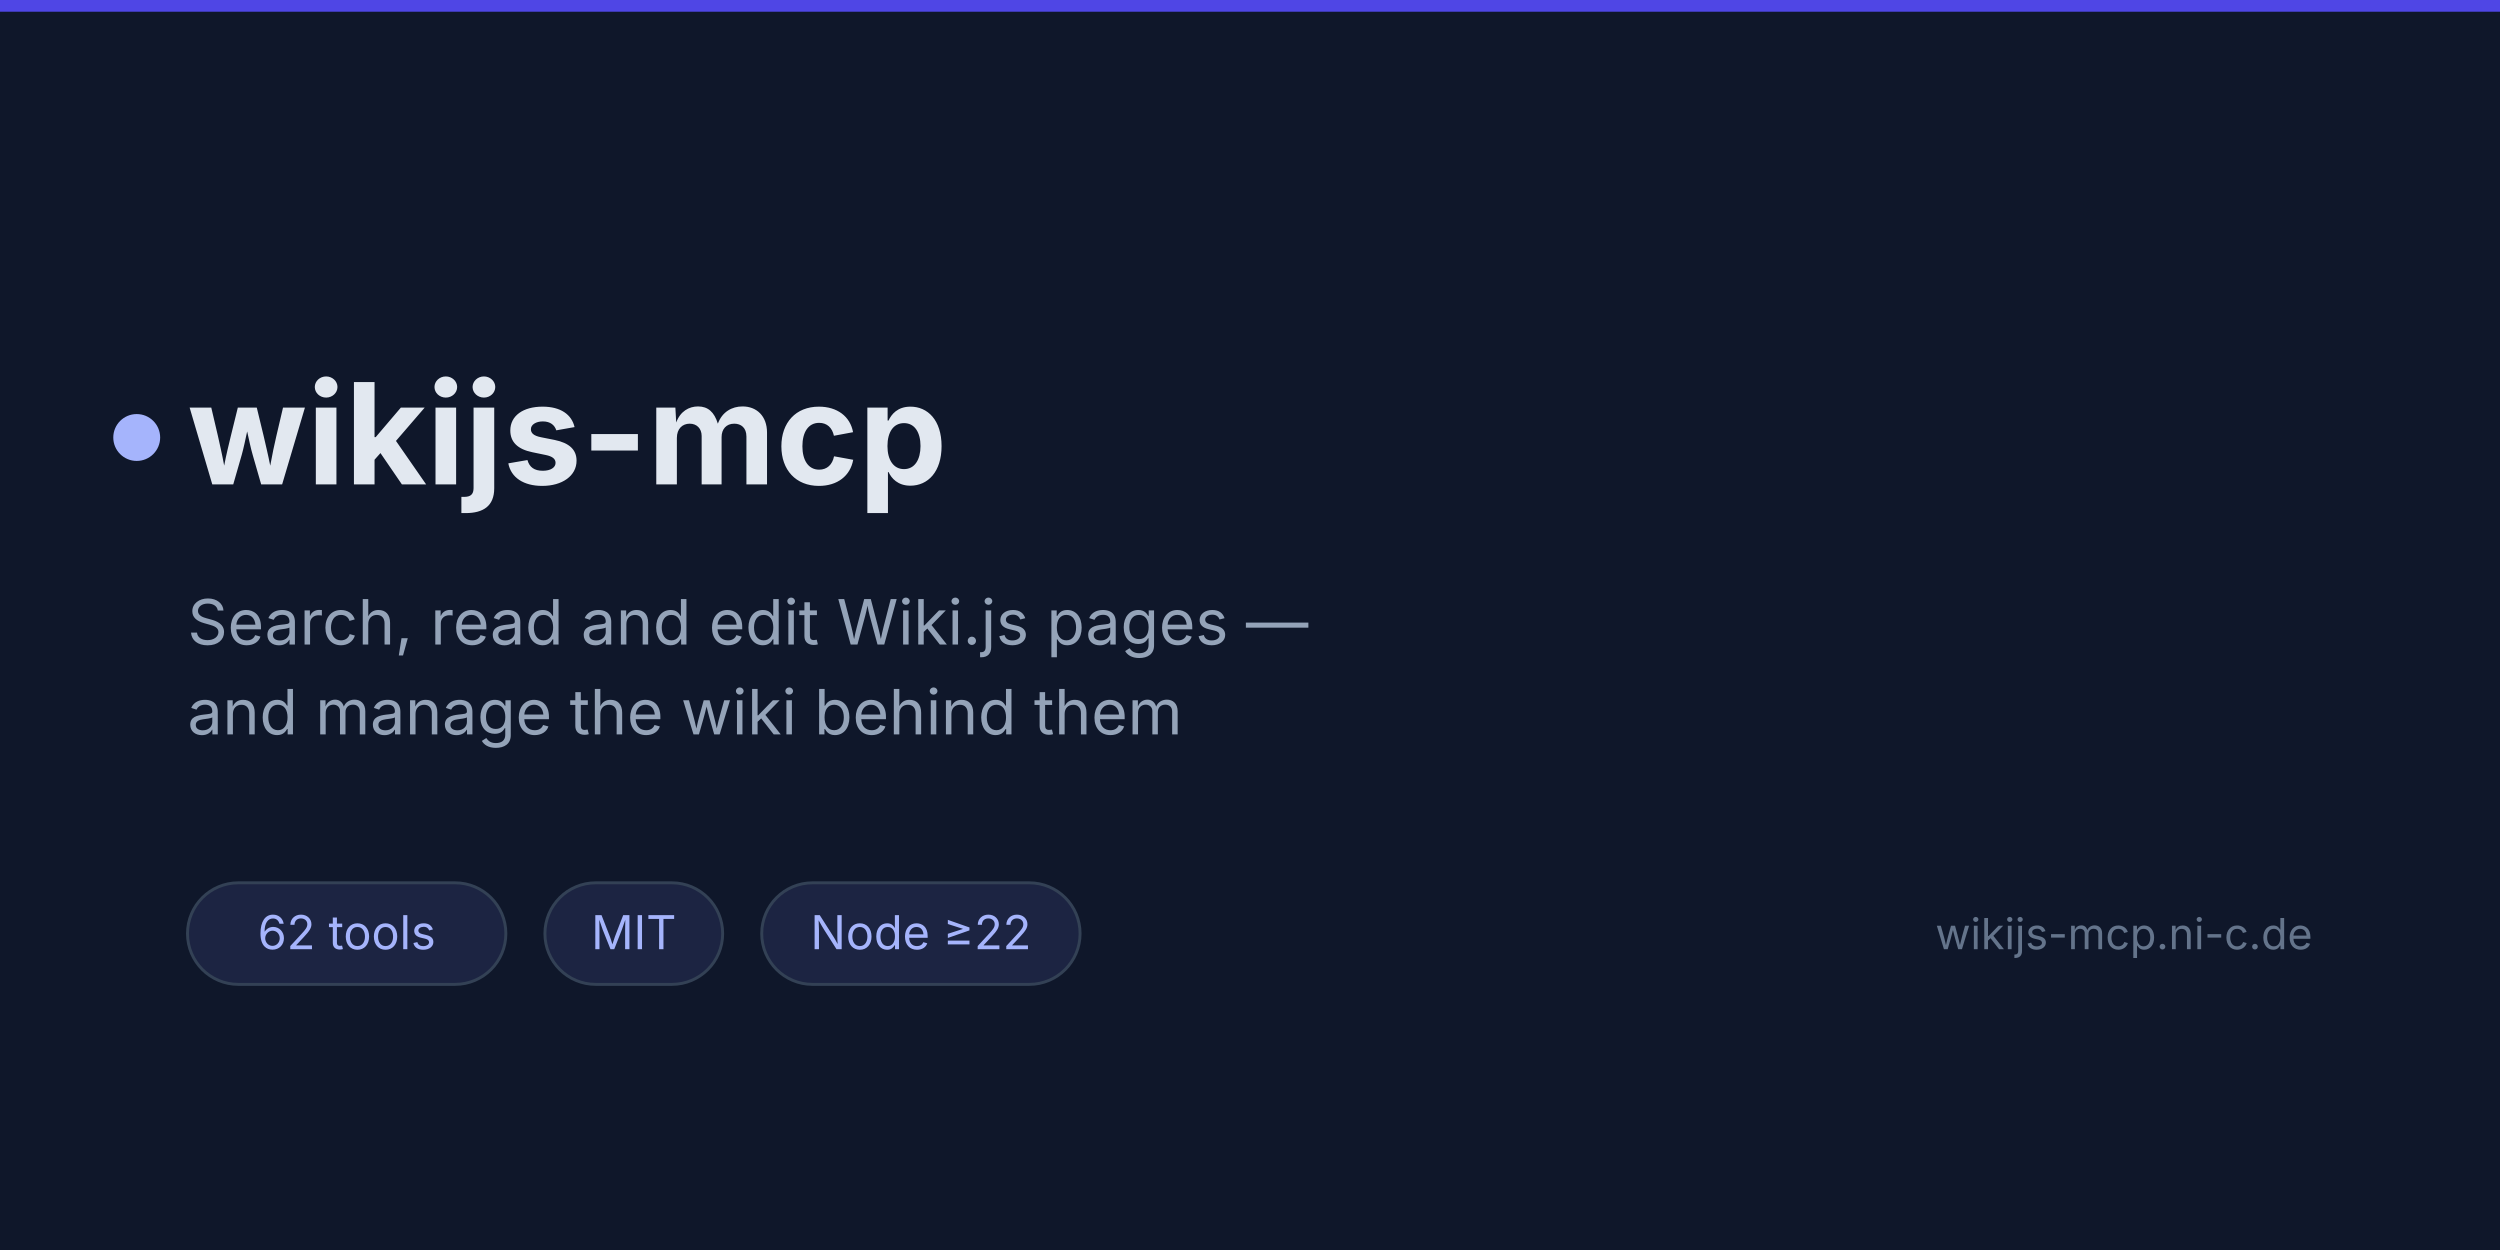
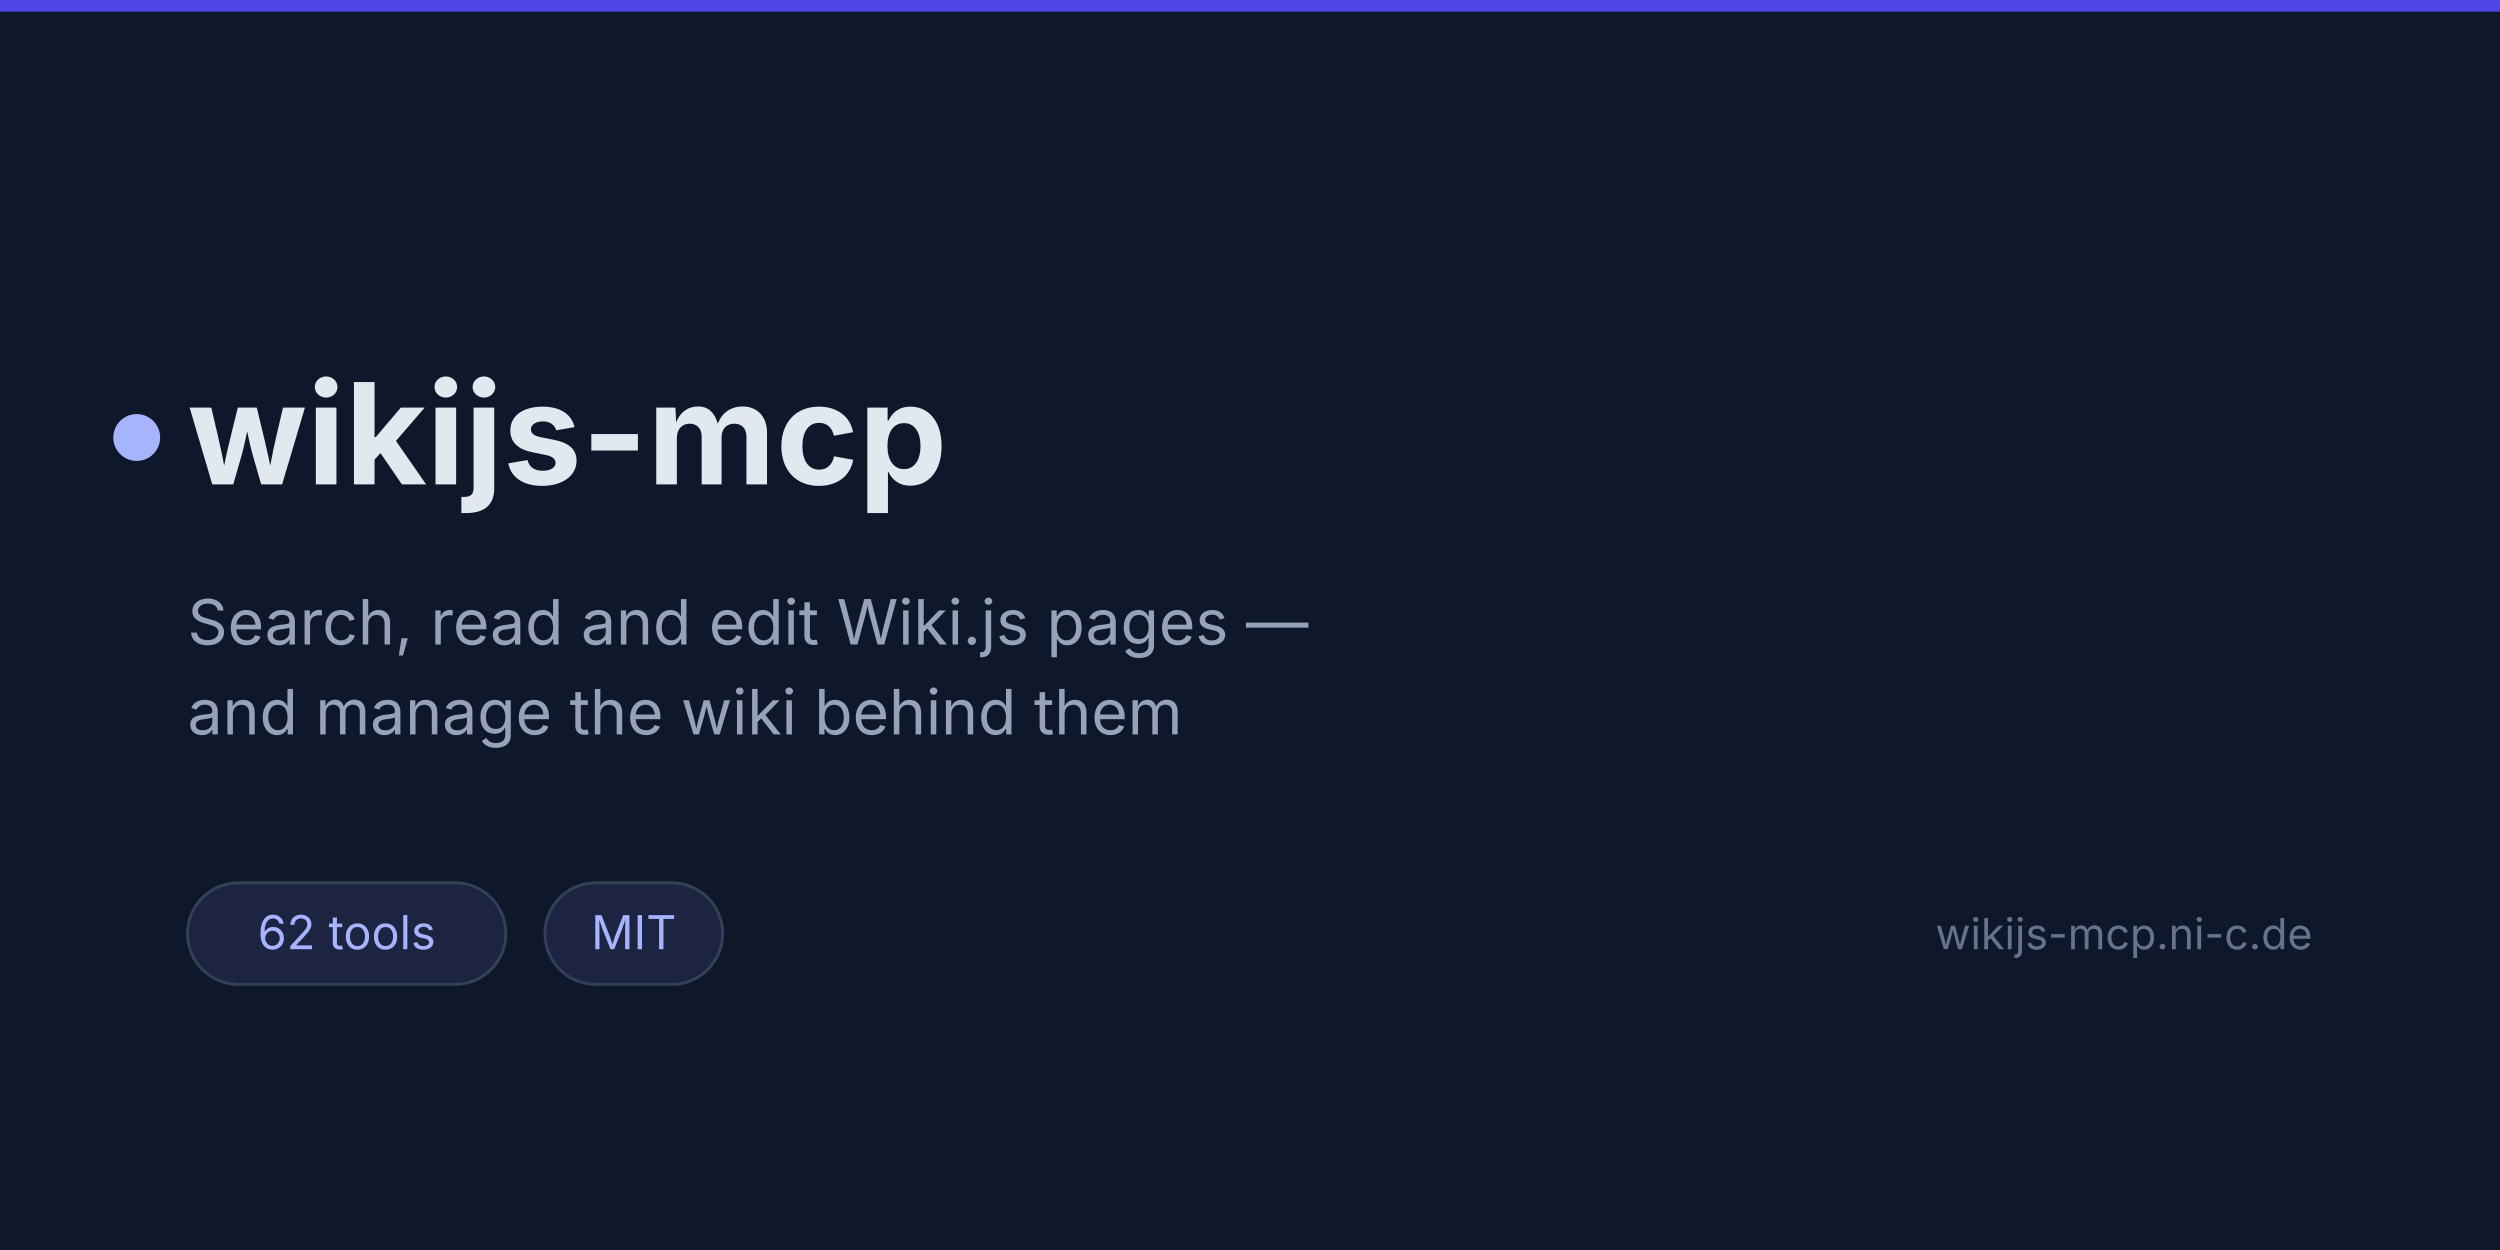
<svg xmlns="http://www.w3.org/2000/svg" viewBox="0 0 1280 640" width="1280" height="640">
  <style>
    text { font-family: Inter, "Fira Sans", "DejaVu Sans", sans-serif; }
    .title { font-size: 72px; font-weight: 700; fill: #e2e8f0; }
    .tagline { font-size: 32px; fill: #94a3b8; }
    .pill { fill: rgba(129, 140, 248, 0.12); stroke: #334155; stroke-width: 1.5; }
    .pill-label { font-size: 24px; fill: #a5b4fc; }
    .site { font-size: 22px; fill: #64748b; }
  </style>
  <rect x="0" y="0" width="1280" height="640" fill="#0f172a" />
  <rect x="0" y="0" width="1280" height="6" fill="#4f46e5" />
  <circle cx="70" cy="224" r="12" fill="#a5b4fc" />
  <text class="title" x="96" y="248">wikijs-mcp</text>
  <text class="tagline" x="96" y="330">Search, read and edit Wiki.js pages —</text>
  <text class="tagline" x="96" y="376">and manage the wiki behind them</text>
  <rect class="pill" x="96" y="452" width="163" height="52" rx="26" />
  <text class="pill-label" x="177.5" y="486" text-anchor="middle">62 tools</text>
  <rect class="pill" x="279" y="452" width="91" height="52" rx="26" />
  <text class="pill-label" x="324.5" y="486" text-anchor="middle">MIT</text>
-   <rect class="pill" x="390" y="452" width="163" height="52" rx="26" />
-   <text class="pill-label" x="471.5" y="486" text-anchor="middle">Node ≥22</text>
  <text class="site" x="1184" y="486" text-anchor="end">wikijs-mcp.ni-c.de</text>
</svg>
